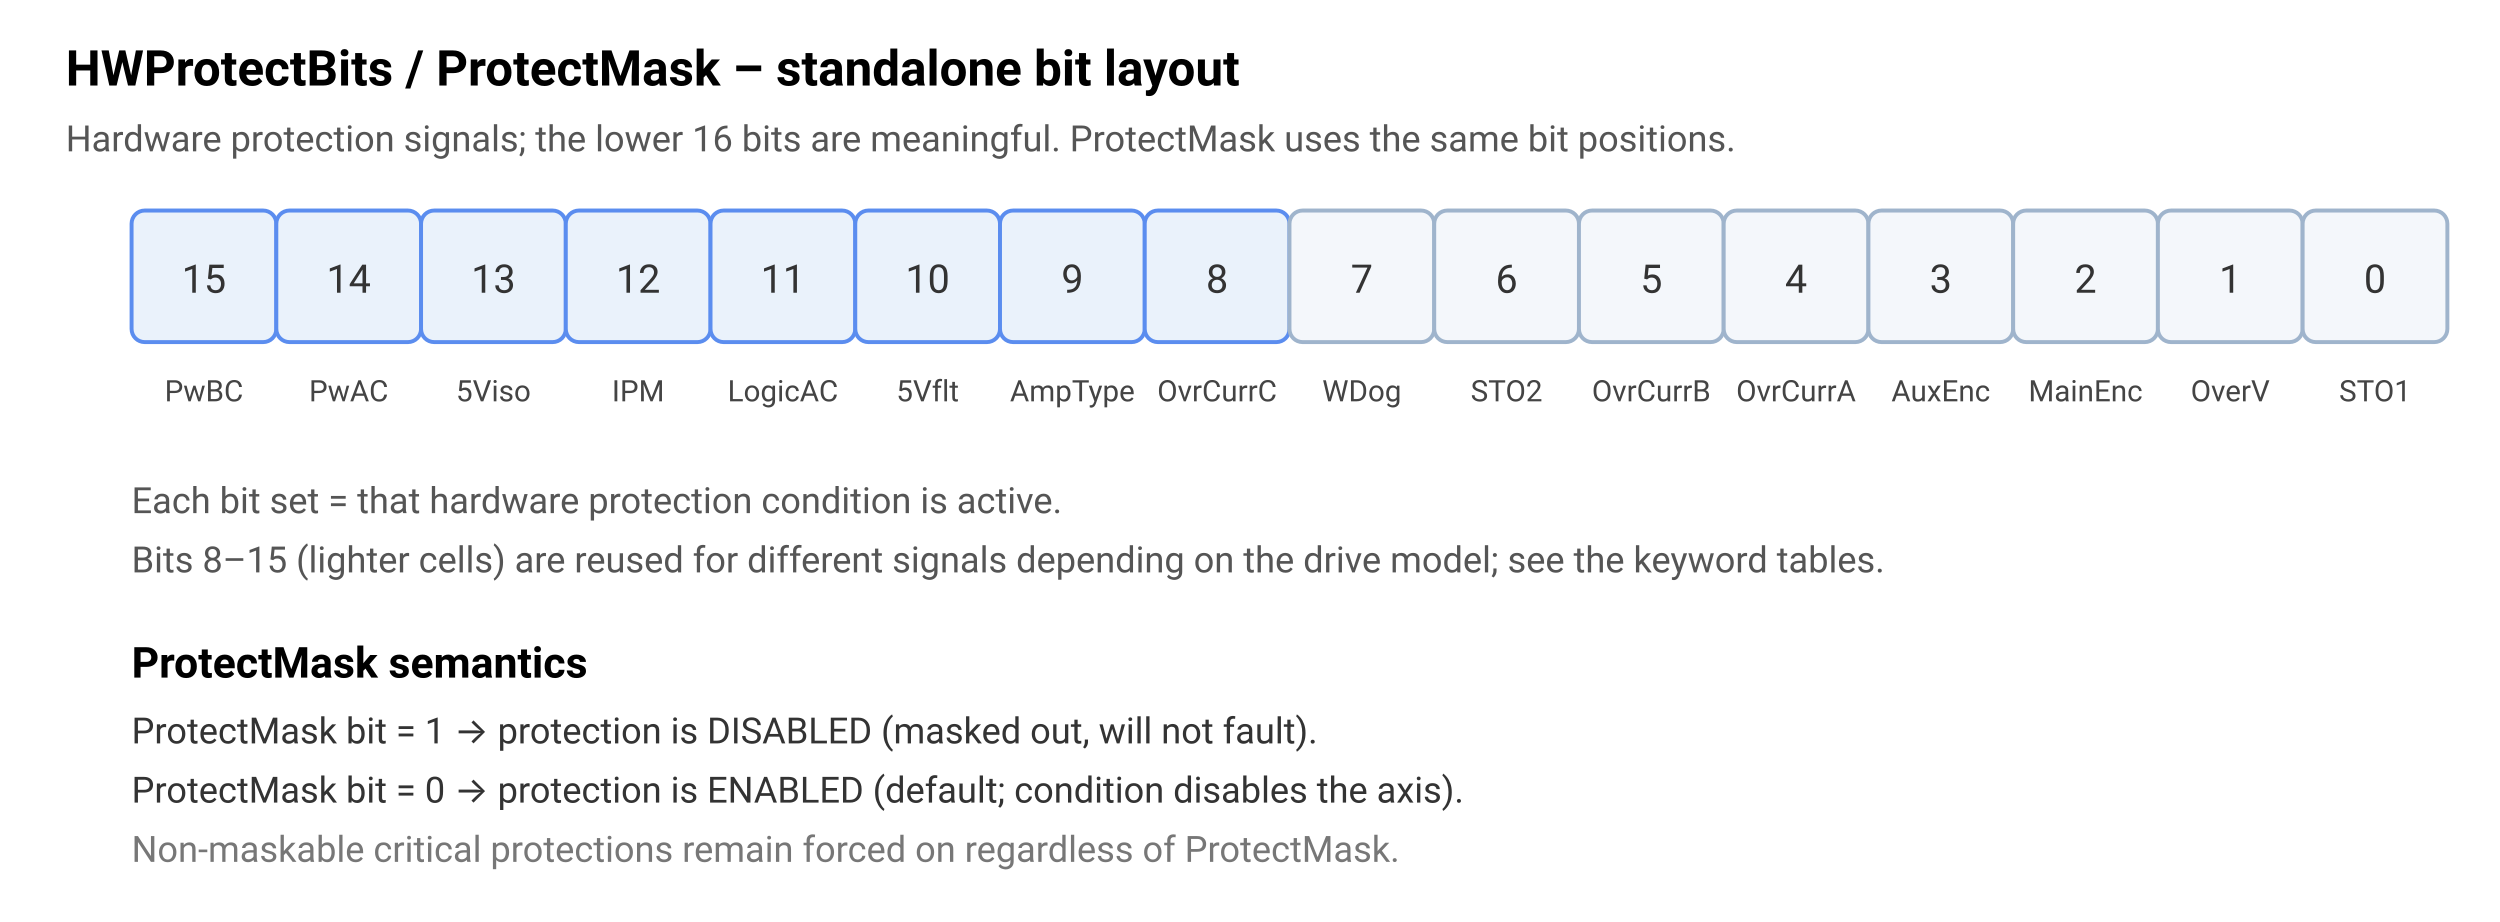
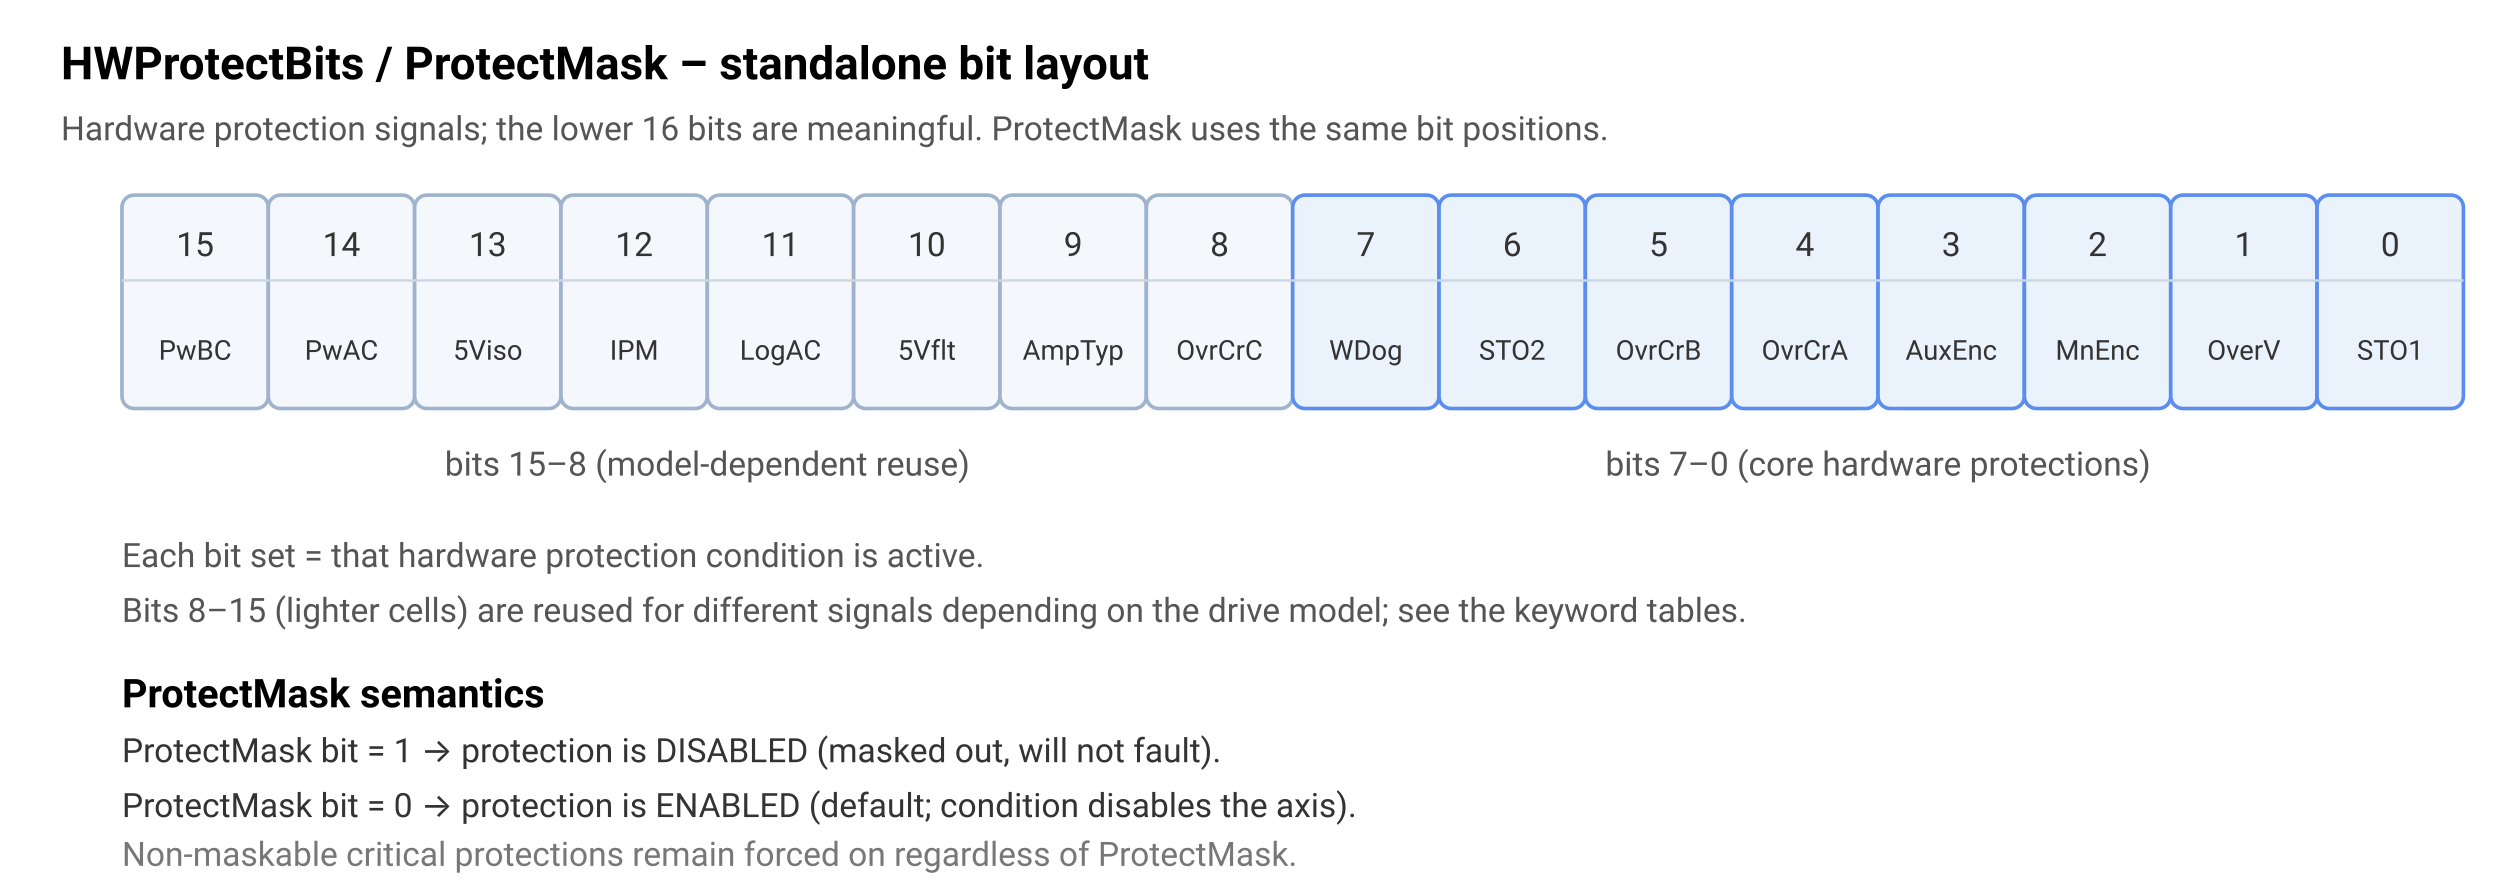
- <svg xmlns="http://www.w3.org/2000/svg" width="760" height="280" viewBox="0 0 760 280" font-family="-apple-system,Segoe UI,Roboto,sans-serif" font-size="13" role="img" aria-label="HWProtectBits and ProtectMask 16-bit layout for standalone amplifiers; bits 0-7 are core hardware protections, bits 8-15 are model-dependent reuse; ProtectMask uses the same bit positions where 1 disables that protection.">
+ <svg xmlns="http://www.w3.org/2000/svg" width="820" height="290" viewBox="0 0 820 290" font-family="-apple-system,Segoe UI,Roboto,sans-serif" font-size="13" role="img" aria-label="HWProtectBits and ProtectMask 16-bit layout for standalone amplifiers; bits 0-7 are core hardware protections, bits 8-15 are model-dependent reuse; ProtectMask uses the same bit positions where 1 disables that protection.">
  <text x="20" y="26" font-size="15" font-weight="bold">HWProtectBits / ProtectMask – standalone bit layout</text>
  <text x="20" y="46" fill="#555" font-size="11">Hardware protection signals; the lower 16 bits are meaningful. ProtectMask uses the same bit positions.</text>
  <g>
-     <rect x="40" y="64" width="44" height="40" rx="4" fill="#eaf2fb" stroke="#5b8def" stroke-width="1.2" />
-     <rect x="84" y="64" width="44" height="40" rx="4" fill="#eaf2fb" stroke="#5b8def" stroke-width="1.2" />
-     <rect x="128" y="64" width="44" height="40" rx="4" fill="#eaf2fb" stroke="#5b8def" stroke-width="1.2" />
-     <rect x="172" y="64" width="44" height="40" rx="4" fill="#eaf2fb" stroke="#5b8def" stroke-width="1.2" />
-     <rect x="216" y="64" width="44" height="40" rx="4" fill="#eaf2fb" stroke="#5b8def" stroke-width="1.2" />
-     <rect x="260" y="64" width="44" height="40" rx="4" fill="#eaf2fb" stroke="#5b8def" stroke-width="1.2" />
-     <rect x="304" y="64" width="44" height="40" rx="4" fill="#eaf2fb" stroke="#5b8def" stroke-width="1.2" />
-     <rect x="348" y="64" width="44" height="40" rx="4" fill="#eaf2fb" stroke="#5b8def" stroke-width="1.2" />
-     <rect x="392" y="64" width="44" height="40" rx="4" fill="#f4f7fb" stroke="#9fb4cc" stroke-width="1.2" />
-     <rect x="436" y="64" width="44" height="40" rx="4" fill="#f4f7fb" stroke="#9fb4cc" stroke-width="1.2" />
-     <rect x="480" y="64" width="44" height="40" rx="4" fill="#f4f7fb" stroke="#9fb4cc" stroke-width="1.2" />
-     <rect x="524" y="64" width="44" height="40" rx="4" fill="#f4f7fb" stroke="#9fb4cc" stroke-width="1.2" />
-     <rect x="568" y="64" width="44" height="40" rx="4" fill="#f4f7fb" stroke="#9fb4cc" stroke-width="1.2" />
-     <rect x="612" y="64" width="44" height="40" rx="4" fill="#f4f7fb" stroke="#9fb4cc" stroke-width="1.2" />
-     <rect x="656" y="64" width="44" height="40" rx="4" fill="#f4f7fb" stroke="#9fb4cc" stroke-width="1.2" />
-     <rect x="700" y="64" width="44" height="40" rx="4" fill="#f4f7fb" stroke="#9fb4cc" stroke-width="1.2" />
+     <rect x="40" y="64" width="48" height="70" rx="4" fill="#f4f7fb" stroke="#9fb4cc" stroke-width="1.2" />
+     <rect x="88" y="64" width="48" height="70" rx="4" fill="#f4f7fb" stroke="#9fb4cc" stroke-width="1.2" />
+     <rect x="136" y="64" width="48" height="70" rx="4" fill="#f4f7fb" stroke="#9fb4cc" stroke-width="1.2" />
+     <rect x="184" y="64" width="48" height="70" rx="4" fill="#f4f7fb" stroke="#9fb4cc" stroke-width="1.2" />
+     <rect x="232" y="64" width="48" height="70" rx="4" fill="#f4f7fb" stroke="#9fb4cc" stroke-width="1.2" />
+     <rect x="280" y="64" width="48" height="70" rx="4" fill="#f4f7fb" stroke="#9fb4cc" stroke-width="1.2" />
+     <rect x="328" y="64" width="48" height="70" rx="4" fill="#f4f7fb" stroke="#9fb4cc" stroke-width="1.2" />
+     <rect x="376" y="64" width="48" height="70" rx="4" fill="#f4f7fb" stroke="#9fb4cc" stroke-width="1.2" />
+     <rect x="424" y="64" width="48" height="70" rx="4" fill="#eaf2fb" stroke="#5b8def" stroke-width="1.2" />
+     <rect x="472" y="64" width="48" height="70" rx="4" fill="#eaf2fb" stroke="#5b8def" stroke-width="1.2" />
+     <rect x="520" y="64" width="48" height="70" rx="4" fill="#eaf2fb" stroke="#5b8def" stroke-width="1.2" />
+     <rect x="568" y="64" width="48" height="70" rx="4" fill="#eaf2fb" stroke="#5b8def" stroke-width="1.2" />
+     <rect x="616" y="64" width="48" height="70" rx="4" fill="#eaf2fb" stroke="#5b8def" stroke-width="1.2" />
+     <rect x="664" y="64" width="48" height="70" rx="4" fill="#eaf2fb" stroke="#5b8def" stroke-width="1.2" />
+     <rect x="712" y="64" width="48" height="70" rx="4" fill="#eaf2fb" stroke="#5b8def" stroke-width="1.2" />
+     <rect x="760" y="64" width="48" height="70" rx="4" fill="#eaf2fb" stroke="#5b8def" stroke-width="1.2" />
  </g>
-   <g font-size="12" text-anchor="middle" fill="#333">
-     <text x="62" y="89">15</text>
-     <text x="106" y="89">14</text>
-     <text x="150" y="89">13</text>
-     <text x="194" y="89">12</text>
-     <text x="238" y="89">11</text>
-     <text x="282" y="89">10</text>
-     <text x="326" y="89">9</text>
-     <text x="370" y="89">8</text>
-     <text x="414" y="89">7</text>
-     <text x="458" y="89">6</text>
-     <text x="502" y="89">5</text>
-     <text x="546" y="89">4</text>
-     <text x="590" y="89">3</text>
-     <text x="634" y="89">2</text>
-     <text x="678" y="89">1</text>
-     <text x="722" y="89">0</text>
+   <g font-size="11" text-anchor="middle" fill="#333">
+     <text x="64" y="84">15</text>
+     <text x="112" y="84">14</text>
+     <text x="160" y="84">13</text>
+     <text x="208" y="84">12</text>
+     <text x="256" y="84">11</text>
+     <text x="304" y="84">10</text>
+     <text x="352" y="84">9</text>
+     <text x="400" y="84">8</text>
+     <text x="448" y="84">7</text>
+     <text x="496" y="84">6</text>
+     <text x="544" y="84">5</text>
+     <text x="592" y="84">4</text>
+     <text x="640" y="84">3</text>
+     <text x="688" y="84">2</text>
+     <text x="736" y="84">1</text>
+     <text x="784" y="84">0</text>
  </g>
-   <g font-size="9" text-anchor="middle" fill="#444">
-     <text x="62" y="122">PwBC</text>
-     <text x="106" y="122">PwAC</text>
-     <text x="150" y="122">5Viso</text>
-     <text x="194" y="122">IPM</text>
-     <text x="238" y="122">LogicAC</text>
-     <text x="282" y="122">5Vflt</text>
-     <text x="326" y="122">AmpType</text>
-     <text x="370" y="122">OvrCurrC</text>
-     <text x="414" y="122">WDog</text>
-     <text x="458" y="122">STO2</text>
-     <text x="502" y="122">OvrCurrB</text>
-     <text x="546" y="122">OvrCurrA</text>
-     <text x="590" y="122">AuxEnc</text>
-     <text x="634" y="122">MainEnc</text>
-     <text x="678" y="122">OverV</text>
-     <text x="722" y="122">STO1</text>
+   <g stroke="#cdd6e2" stroke-width="0.8">
+     <line x1="40" y1="92" x2="808" y2="92" />
  </g>
-   <text x="40" y="156" font-size="11" fill="#555">Each bit set = that hardware protection condition is active.</text>
-   <text x="40" y="174" font-size="11" fill="#555">Bits 8–15 (lighter cells) are reused for different signals depending on the drive model; see the keyword tables.</text>
-   <text x="40" y="206" font-size="13" font-weight="bold">ProtectMask semantics</text>
-   <text x="40" y="226" font-size="11" fill="#333">ProtectMask bit = 1  →  protection is DISABLED (masked out, will not fault).</text>
-   <text x="40" y="244" font-size="11" fill="#333">ProtectMask bit = 0  →  protection is ENABLED (default; condition disables the axis).</text>
-   <text x="40" y="262" font-size="11" fill="#777">Non-maskable critical protections remain forced on regardless of ProtectMask.</text>
+   <g font-size="9" text-anchor="middle" fill="#333">
+     <text x="64" y="118">PwBC</text>
+     <text x="112" y="118">PwAC</text>
+     <text x="160" y="118">5Viso</text>
+     <text x="208" y="118">IPM</text>
+     <text x="256" y="118">LogAC</text>
+     <text x="304" y="118">5Vflt</text>
+     <text x="352" y="118">AmpTyp</text>
+     <text x="400" y="118">OvrCrC</text>
+     <text x="448" y="118">WDog</text>
+     <text x="496" y="118">STO2</text>
+     <text x="544" y="118">OvrCrB</text>
+     <text x="592" y="118">OvrCrA</text>
+     <text x="640" y="118">AuxEnc</text>
+     <text x="688" y="118">MnEnc</text>
+     <text x="736" y="118">OverV</text>
+     <text x="784" y="118">STO1</text>
+   </g>
+   <text x="232" y="156" text-anchor="middle" font-size="11" fill="#555">bits 15–8 (model-dependent reuse)</text>
+   <text x="616" y="156" text-anchor="middle" font-size="11" fill="#555">bits 7–0 (core hardware protections)</text>
+   <text x="40" y="186" font-size="11" fill="#555">Each bit set = that hardware protection condition is active.</text>
+   <text x="40" y="204" font-size="11" fill="#555">Bits 8–15 (lighter cells) are reused for different signals depending on the drive model; see the keyword tables.</text>
+   <text x="40" y="232" font-size="13" font-weight="bold">ProtectMask semantics</text>
+   <text x="40" y="250" font-size="11" fill="#333">ProtectMask bit = 1  →  protection is DISABLED (masked out, will not fault).</text>
+   <text x="40" y="268" font-size="11" fill="#333">ProtectMask bit = 0  →  protection is ENABLED (default; condition disables the axis).</text>
+   <text x="40" y="284" font-size="11" fill="#777">Non-maskable critical protections remain forced on regardless of ProtectMask.</text>
</svg>
